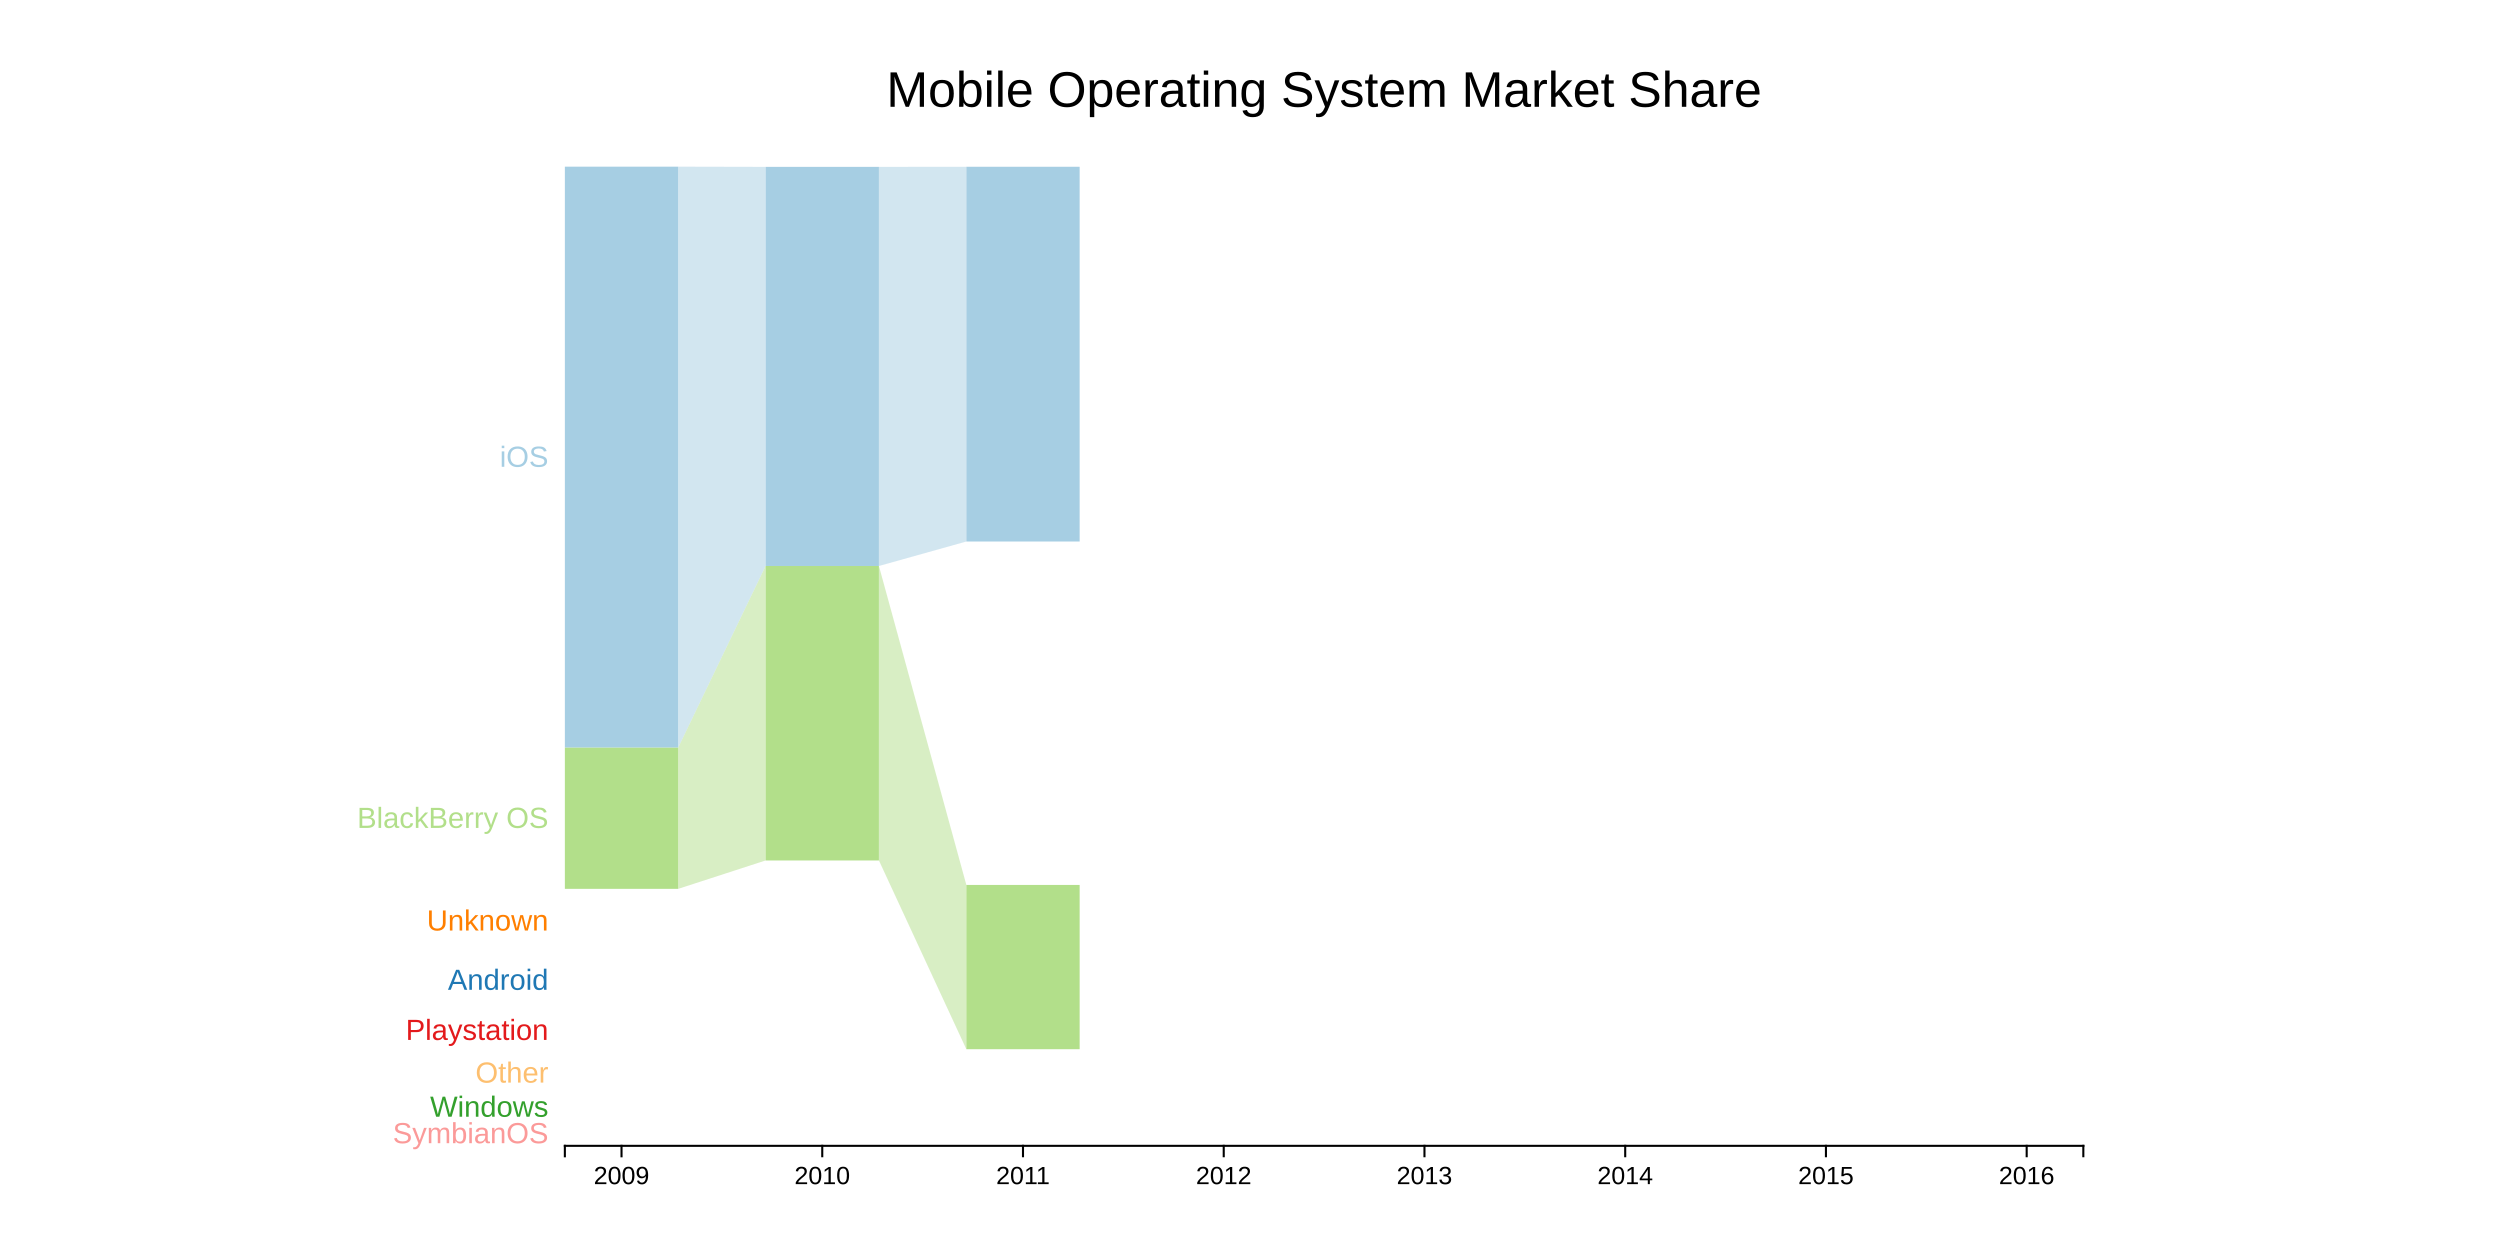
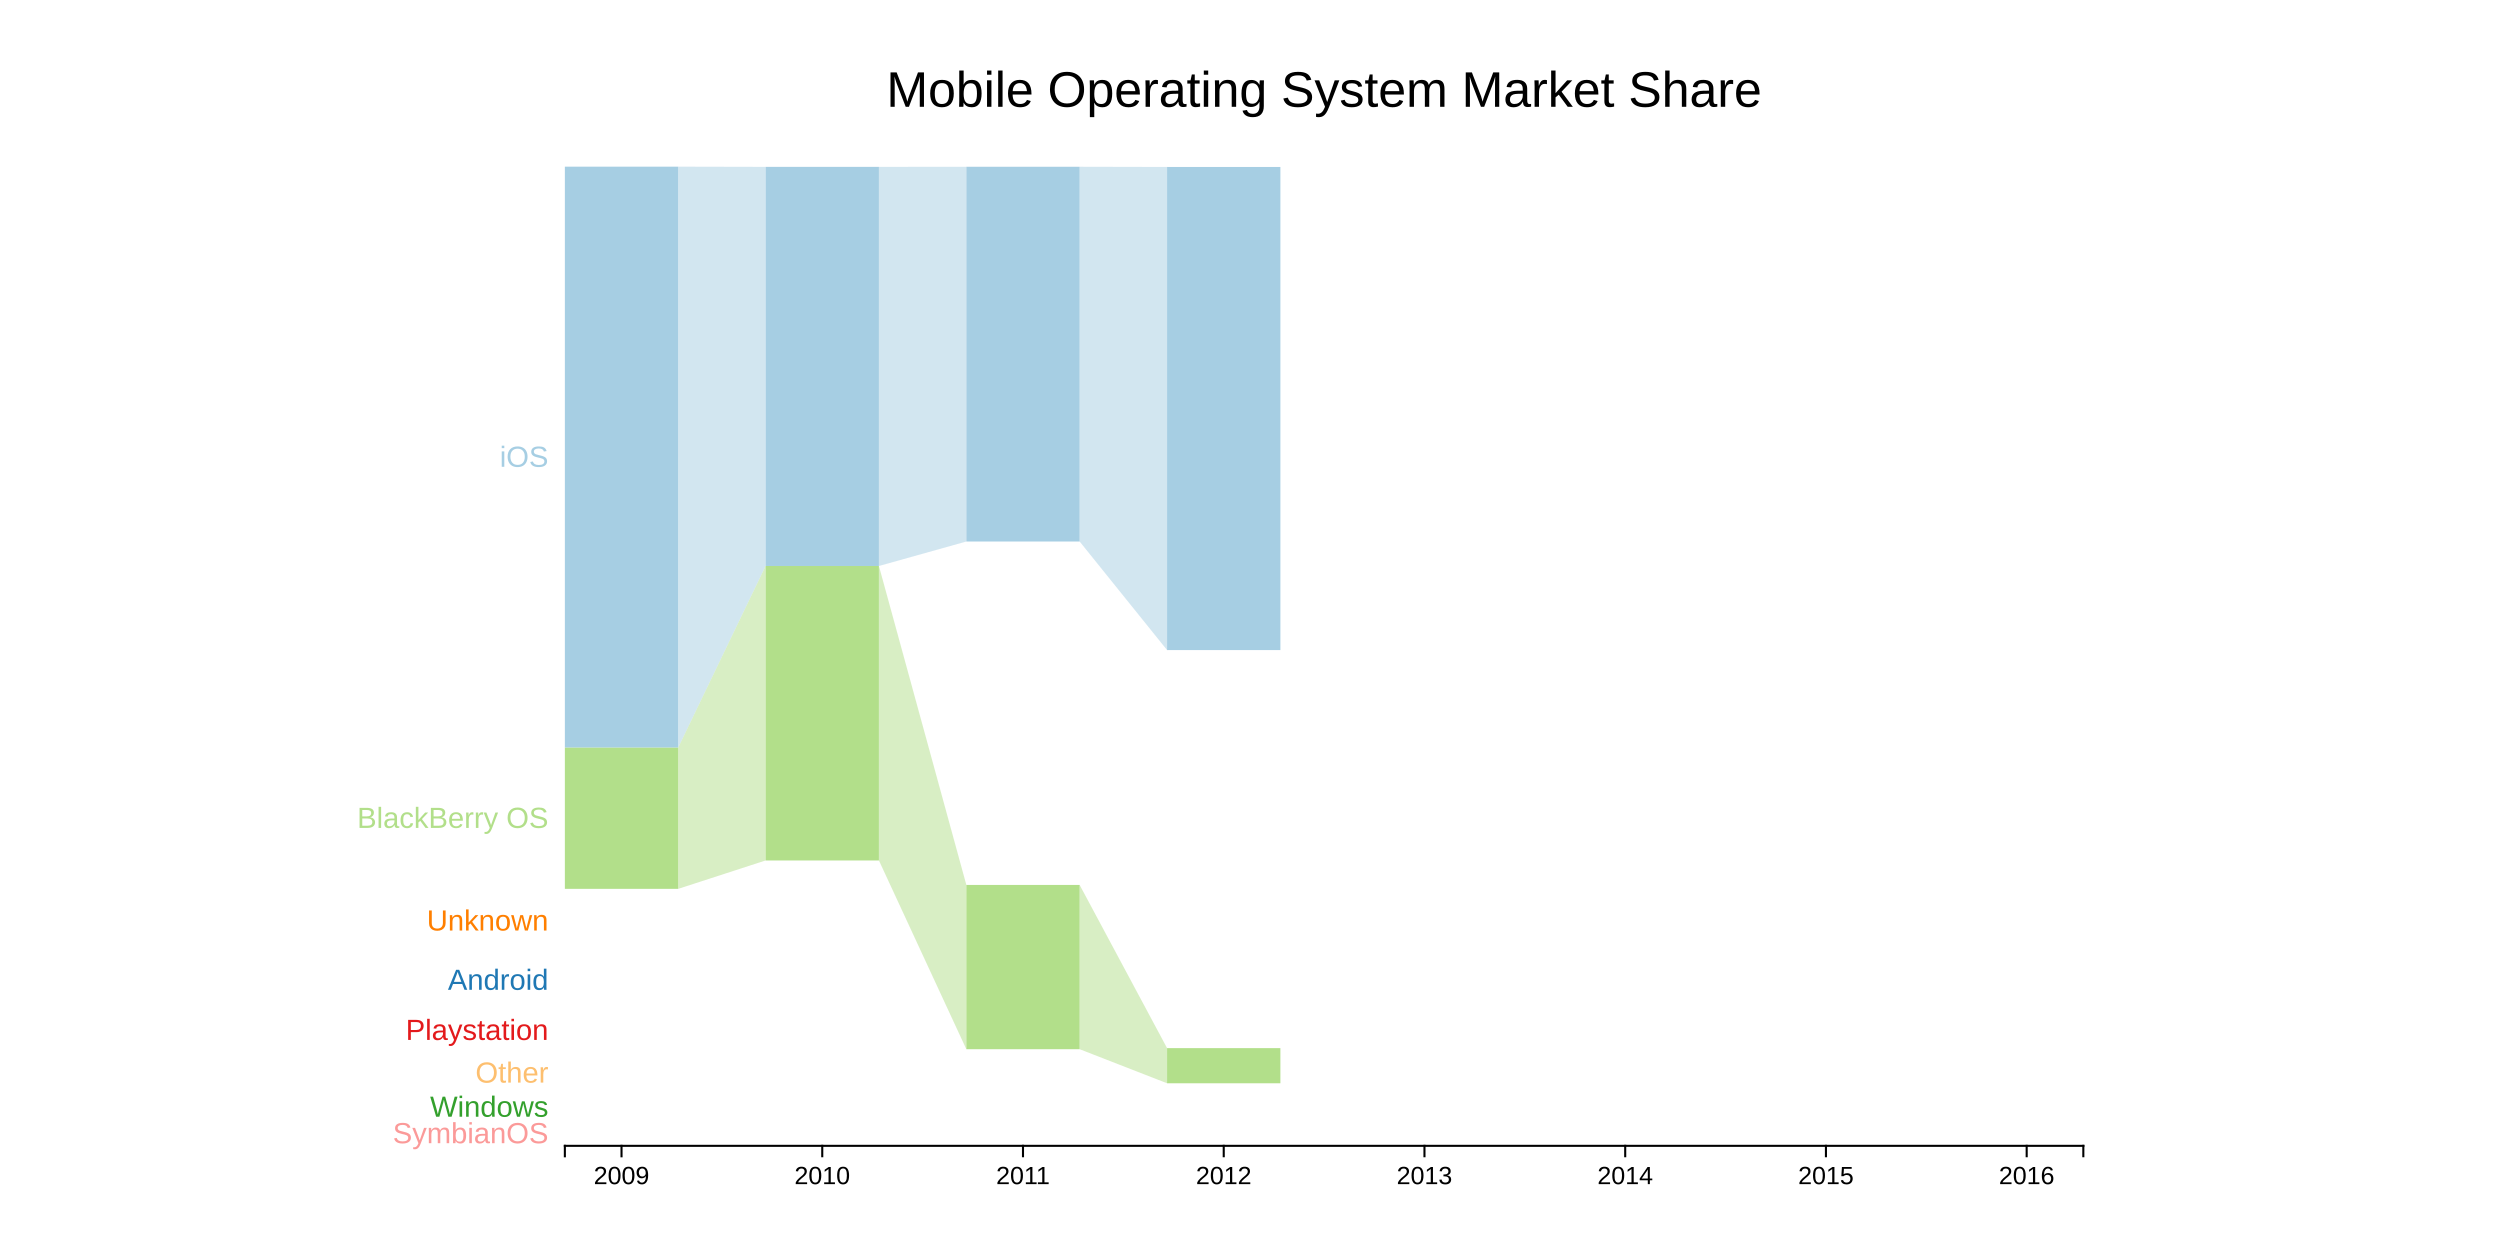
<svg xmlns="http://www.w3.org/2000/svg" id="visChart" x="0" y="0" width="900" height="450" viewBox="0 0 900 600" xml:space="preserve">
  <g id="chartContent" transform="translate(450,300)">
    <g transform="translate(0,0)">
      <g transform="translate(0,0)" />
      <g transform="translate(0,0)">
        <g transform="translate(0,0)">
          <g transform="translate(0,0)">
            <g transform="translate(0,0)">
              <path id="mark1" class=" mark Link1 link" d="M -274.476,58.889 L -274.471,-220.004 L -232.514,-219.906 L -232.515,-28.324 L -274.472,58.89 Z" data-datum="[{&quot;_TYPE&quot;:&quot;link&quot;,&quot;_MARKID&quot;:&quot;Link1&quot;,&quot;_x&quot;:-301.6702933854907,&quot;_y&quot;:80.55538908078387,&quot;_id&quot;:&quot;0&quot;,&quot;Year&quot;:&quot;2009&quot;,&quot;OS&quot;:&quot;iOS&quot;,&quot;Share&quot;:59.35},{&quot;_TYPE&quot;:&quot;link&quot;,&quot;_MARKID&quot;:&quot;Link1&quot;,&quot;_x&quot;:-205.31661882747406,&quot;_y&quot;:124.11567704409146,&quot;_id&quot;:&quot;8&quot;,&quot;Year&quot;:&quot;2010&quot;,&quot;OS&quot;:&quot;iOS&quot;,&quot;Share&quot;:40.77}]" stroke="none" stroke-width="1" stroke-linecap="round" stroke-linejoin="round" fill="rgb(166,206,227)" fill-opacity="0.5" text-anchor="start" />
              <path id="mark2" class=" mark Link1 link" d="M -178.122,-28.325 L -178.121,-219.906 L -136.156,-219.948 L -136.162,-40.07 L -178.118,-28.325 Z" data-datum="[{&quot;_TYPE&quot;:&quot;link&quot;,&quot;_MARKID&quot;:&quot;Link1&quot;,&quot;_x&quot;:-205.31661882747406,&quot;_y&quot;:124.11567704409146,&quot;_id&quot;:&quot;8&quot;,&quot;Year&quot;:&quot;2010&quot;,&quot;OS&quot;:&quot;iOS&quot;,&quot;Share&quot;:40.77},{&quot;_TYPE&quot;:&quot;link&quot;,&quot;_MARKID&quot;:&quot;Link1&quot;,&quot;_x&quot;:-108.96294426945741,&quot;_y&quot;:130.01299758281328,&quot;_id&quot;:&quot;16&quot;,&quot;Year&quot;:&quot;2011&quot;,&quot;OS&quot;:&quot;iOS&quot;,&quot;Share&quot;:38.28}]" stroke="none" stroke-width="1" stroke-linecap="round" stroke-linejoin="round" fill="rgb(166,206,227)" fill-opacity="0.5" text-anchor="start" />
+               <path id="mark3" class=" mark Link1 link" d="M -81.768,-40.073 L -81.767,-219.956 L -39.8,-219.86 L -39.801,12.044 L -81.773,-40.072 Z" data-datum="[{&quot;_TYPE&quot;:&quot;link&quot;,&quot;_MARKID&quot;:&quot;Link1&quot;,&quot;_x&quot;:-108.96294426945741,&quot;_y&quot;:130.01299758281328,&quot;_id&quot;:&quot;16&quot;,&quot;Year&quot;:&quot;2011&quot;,&quot;OS&quot;:&quot;iOS&quot;,&quot;Share&quot;:38.28},{&quot;_TYPE&quot;:&quot;link&quot;,&quot;_MARKID&quot;:&quot;Link1&quot;,&quot;_x&quot;:-12.609269711440728,&quot;_y&quot;:103.90971822616024,&quot;_id&quot;:&quot;24&quot;,&quot;Year&quot;:&quot;2012&quot;,&quot;OS&quot;:&quot;iOS&quot;,&quot;Share&quot;:49.35}]" stroke="none" stroke-width="1" stroke-linecap="round" stroke-linejoin="round" fill="rgb(166,206,227)" fill-opacity="0.5" text-anchor="start" />
            </g>
            <g transform="translate(0,0)">
              <path id="mark15" class=" mark Link1 link" d="M -274.476,126.65 L -274.48,58.888 L -232.515,-28.321 L -232.509,113.018 L -274.473,126.651 Z" data-datum="[{&quot;_TYPE&quot;:&quot;link&quot;,&quot;_MARKID&quot;:&quot;Link1&quot;,&quot;_x&quot;:-301.6702933854907,&quot;_y&quot;:-92.7694460353539,&quot;_id&quot;:&quot;2&quot;,&quot;Year&quot;:&quot;2009&quot;,&quot;OS&quot;:&quot;BlackBerry OS&quot;,&quot;Share&quot;:14.42},{&quot;_TYPE&quot;:&quot;link&quot;,&quot;_MARKID&quot;:&quot;Link1&quot;,&quot;_x&quot;:-205.31661882747406,&quot;_y&quot;:-42.34853019433021,&quot;_id&quot;:&quot;10&quot;,&quot;Year&quot;:&quot;2010&quot;,&quot;OS&quot;:&quot;BlackBerry OS&quot;,&quot;Share&quot;:30.08}]" stroke="none" stroke-width="1" stroke-linecap="round" stroke-linejoin="round" fill="rgb(178,223,138)" fill-opacity="0.5" text-anchor="start" />
              <path id="mark16" class=" mark Link1 link" d="M -178.122,113.022 L -178.117,-28.33 L -136.154,124.766 L -136.16,203.616 L -178.117,113.026 Z" data-datum="[{&quot;_TYPE&quot;:&quot;link&quot;,&quot;_MARKID&quot;:&quot;Link1&quot;,&quot;_x&quot;:-205.31661882747406,&quot;_y&quot;:-42.34853019433021,&quot;_id&quot;:&quot;10&quot;,&quot;Year&quot;:&quot;2010&quot;,&quot;OS&quot;:&quot;BlackBerry OS&quot;,&quot;Share&quot;:30.08},{&quot;_TYPE&quot;:&quot;link&quot;,&quot;_MARKID&quot;:&quot;Link1&quot;,&quot;_x&quot;:-108.96294426945741,&quot;_y&quot;:-164.1951609266456,&quot;_id&quot;:&quot;18&quot;,&quot;Year&quot;:&quot;2011&quot;,&quot;OS&quot;:&quot;BlackBerry OS&quot;,&quot;Share&quot;:16.78}]" stroke="none" stroke-width="1" stroke-linecap="round" stroke-linejoin="round" fill="rgb(178,223,138)" fill-opacity="0.5" text-anchor="start" />
+               <path id="mark17" class=" mark Link1 link" d="M -81.768,203.62 L -81.77,124.766 L -39.802,203.103 L -39.803,219.975 L -81.773,203.621 Z" data-datum="[{&quot;_TYPE&quot;:&quot;link&quot;,&quot;_MARKID&quot;:&quot;Link1&quot;,&quot;_x&quot;:-108.96294426945741,&quot;_y&quot;:-164.1951609266456,&quot;_id&quot;:&quot;18&quot;,&quot;Year&quot;:&quot;2011&quot;,&quot;OS&quot;:&quot;BlackBerry OS&quot;,&quot;Share&quot;:16.78},{&quot;_TYPE&quot;:&quot;link&quot;,&quot;_MARKID&quot;:&quot;Link1&quot;,&quot;_x&quot;:-12.609269711440728,&quot;_y&quot;:-211.53819234307744,&quot;_id&quot;:&quot;26&quot;,&quot;Year&quot;:&quot;2012&quot;,&quot;OS&quot;:&quot;BlackBerry OS&quot;,&quot;Share&quot;:3.59}]" stroke="none" stroke-width="1" stroke-linecap="round" stroke-linejoin="round" fill="rgb(178,223,138)" fill-opacity="0.5" text-anchor="start" />
            </g>
          </g>
        </g>
      </g>
      <g transform="translate(0,0)">
        <g transform="translate(0,0)">
          <g transform="translate(0,0)">
            <g transform="translate(0,0)" />
            <g transform="translate(0,0)">
              <g transform="translate(0,0)">
                <rect id="mark1001" class=" mark Shape1 rectangle" x="-328.865" y="-220" width="54.389" height="278.889" data-datum="{&quot;_TYPE&quot;:&quot;rectangle&quot;,&quot;_MARKID&quot;:&quot;Shape1&quot;,&quot;_x&quot;:-301.6702933854907,&quot;_y&quot;:80.55538908078387,&quot;_id&quot;:&quot;0&quot;,&quot;Year&quot;:&quot;2009&quot;,&quot;OS&quot;:&quot;iOS&quot;,&quot;Share&quot;:59.35}" stroke="none" stroke-width="1" stroke-linecap="round" stroke-linejoin="miter" fill="rgb(166,206,227)" fill-opacity="1" text-anchor="start" cursor="pointer" pointer-events="all" />
              </g>
              <g transform="translate(0,0)">
                <rect id="mark1003" class=" mark Shape1 rectangle" x="-328.865" y="58.889" width="54.389" height="67.76" data-datum="{&quot;_TYPE&quot;:&quot;rectangle&quot;,&quot;_MARKID&quot;:&quot;Shape1&quot;,&quot;_x&quot;:-301.6702933854907,&quot;_y&quot;:-92.7694460353539,&quot;_id&quot;:&quot;2&quot;,&quot;Year&quot;:&quot;2009&quot;,&quot;OS&quot;:&quot;BlackBerry OS&quot;,&quot;Share&quot;:14.42}" stroke="none" stroke-width="1" stroke-linecap="round" stroke-linejoin="miter" fill="rgb(178,223,138)" fill-opacity="1" text-anchor="start" cursor="pointer" pointer-events="all" />
              </g>
              <g transform="translate(0,0)">
                <rect id="mark1009" class=" mark Shape1 rectangle" x="-232.511" y="-219.906" width="54.389" height="191.581" data-datum="{&quot;_TYPE&quot;:&quot;rectangle&quot;,&quot;_MARKID&quot;:&quot;Shape1&quot;,&quot;_x&quot;:-205.31661882747406,&quot;_y&quot;:124.11567704409146,&quot;_id&quot;:&quot;8&quot;,&quot;Year&quot;:&quot;2010&quot;,&quot;OS&quot;:&quot;iOS&quot;,&quot;Share&quot;:40.77}" stroke="none" stroke-width="1" stroke-linecap="round" stroke-linejoin="miter" fill="rgb(166,206,227)" fill-opacity="1" text-anchor="start" cursor="pointer" pointer-events="all" />
              </g>
              <g transform="translate(0,0)">
                <rect id="mark1011" class=" mark Shape1 rectangle" x="-232.511" y="-28.325" width="54.389" height="141.348" data-datum="{&quot;_TYPE&quot;:&quot;rectangle&quot;,&quot;_MARKID&quot;:&quot;Shape1&quot;,&quot;_x&quot;:-205.31661882747406,&quot;_y&quot;:-42.34853019433021,&quot;_id&quot;:&quot;10&quot;,&quot;Year&quot;:&quot;2010&quot;,&quot;OS&quot;:&quot;BlackBerry OS&quot;,&quot;Share&quot;:30.08}" stroke="none" stroke-width="1" stroke-linecap="round" stroke-linejoin="miter" fill="rgb(178,223,138)" fill-opacity="1" text-anchor="start" cursor="pointer" pointer-events="all" />
              </g>
              <g transform="translate(0,0)">
                <rect id="mark1017" class=" mark Shape1 rectangle" x="-136.158" y="-219.953" width="54.389" height="179.88" data-datum="{&quot;_TYPE&quot;:&quot;rectangle&quot;,&quot;_MARKID&quot;:&quot;Shape1&quot;,&quot;_x&quot;:-108.96294426945741,&quot;_y&quot;:130.01299758281328,&quot;_id&quot;:&quot;16&quot;,&quot;Year&quot;:&quot;2011&quot;,&quot;OS&quot;:&quot;iOS&quot;,&quot;Share&quot;:38.28}" stroke="none" stroke-width="1" stroke-linecap="round" stroke-linejoin="miter" fill="rgb(166,206,227)" fill-opacity="1" text-anchor="start" cursor="pointer" pointer-events="all" />
              </g>
              <g transform="translate(0,0)">
                <rect id="mark1019" class=" mark Shape1 rectangle" x="-136.158" y="124.77" width="54.389" height="78.85" data-datum="{&quot;_TYPE&quot;:&quot;rectangle&quot;,&quot;_MARKID&quot;:&quot;Shape1&quot;,&quot;_x&quot;:-108.96294426945741,&quot;_y&quot;:-164.1951609266456,&quot;_id&quot;:&quot;18&quot;,&quot;Year&quot;:&quot;2011&quot;,&quot;OS&quot;:&quot;BlackBerry OS&quot;,&quot;Share&quot;:16.78}" stroke="none" stroke-width="1" stroke-linecap="round" stroke-linejoin="miter" fill="rgb(178,223,138)" fill-opacity="1" text-anchor="start" cursor="pointer" pointer-events="all" />
+               </g>
+               <g transform="translate(0,0)">
+                 <rect id="mark1025" class=" mark Shape1 rectangle" x="-39.804" y="-219.859" width="54.389" height="231.899" data-datum="{&quot;_TYPE&quot;:&quot;rectangle&quot;,&quot;_MARKID&quot;:&quot;Shape1&quot;,&quot;_x&quot;:-12.609269711440728,&quot;_y&quot;:103.90971822616024,&quot;_id&quot;:&quot;24&quot;,&quot;Year&quot;:&quot;2012&quot;,&quot;OS&quot;:&quot;iOS&quot;,&quot;Share&quot;:49.35}" stroke="none" stroke-width="1" stroke-linecap="round" stroke-linejoin="miter" fill="rgb(166,206,227)" fill-opacity="1" text-anchor="start" cursor="pointer" pointer-events="all" />
+               </g>
+               <g transform="translate(0,0)">
+                 <rect id="mark1027" class=" mark Shape1 rectangle" x="-39.804" y="203.103" width="54.389" height="16.87" data-datum="{&quot;_TYPE&quot;:&quot;rectangle&quot;,&quot;_MARKID&quot;:&quot;Shape1&quot;,&quot;_x&quot;:-12.609269711440728,&quot;_y&quot;:-211.53819234307744,&quot;_id&quot;:&quot;26&quot;,&quot;Year&quot;:&quot;2012&quot;,&quot;OS&quot;:&quot;BlackBerry OS&quot;,&quot;Share&quot;:3.59}" stroke="none" stroke-width="1" stroke-linecap="round" stroke-linejoin="miter" fill="rgb(178,223,138)" fill-opacity="1" text-anchor="start" cursor="pointer" pointer-events="all" />
              </g>
            </g>
            <g transform="translate(0,0)" class="axis" data-datum="{&quot;_TYPE&quot;:&quot;axis&quot;,&quot;type&quot;:&quot;y&quot;,&quot;position&quot;:&quot;OS&quot;}">
              <g transform="translate(0,0)">
                <g transform="translate(-328.8649,-80.55539)">
                  <text id="mark2001" class=" mark axis-label" x="-31.241" y="4.623" data-datum="{&quot;_TYPE&quot;:&quot;text&quot;,&quot;_MARKID&quot;:&quot;Text1&quot;,&quot;_x&quot;:-301.6702933854907,&quot;_y&quot;:80.55538908078387,&quot;_id&quot;:&quot;0&quot;,&quot;Year&quot;:&quot;2009&quot;,&quot;OS&quot;:&quot;iOS&quot;,&quot;Share&quot;:59.35}" stroke="none" stroke-width="1" stroke-linecap="round" stroke-linejoin="round" fill="rgb(166,206,227)" fill-opacity="1" text-anchor="start" font-family="Arial" font-size="14px">iOS</text>
                </g>
              </g>
              <g transform="translate(0,0)">
                <g transform="translate(-328.8649,170.4919)">
                  <text id="mark2002" class=" mark axis-label" x="-56.158" y="4.623" data-datum="{&quot;_TYPE&quot;:&quot;text&quot;,&quot;_MARKID&quot;:&quot;Text1&quot;,&quot;_x&quot;:-301.6702933854907,&quot;_y&quot;:-170.49190158153579,&quot;_id&quot;:&quot;1&quot;,&quot;Year&quot;:&quot;2009&quot;,&quot;OS&quot;:&quot;Android&quot;,&quot;Share&quot;:5.58}" stroke="none" stroke-width="1" stroke-linecap="round" stroke-linejoin="round" fill="rgb(31,120,180)" fill-opacity="1" text-anchor="start" font-family="Arial" font-size="14px">Android</text>
                </g>
              </g>
              <g transform="translate(0,0)">
                <g transform="translate(-328.8649,92.76945)">
                  <text id="mark2003" class=" mark axis-label" x="-99.703" y="4.623" data-datum="{&quot;_TYPE&quot;:&quot;text&quot;,&quot;_MARKID&quot;:&quot;Text1&quot;,&quot;_x&quot;:-301.6702933854907,&quot;_y&quot;:-92.7694460353539,&quot;_id&quot;:&quot;2&quot;,&quot;Year&quot;:&quot;2009&quot;,&quot;OS&quot;:&quot;BlackBerry OS&quot;,&quot;Share&quot;:14.42}" stroke="none" stroke-width="1" stroke-linecap="round" stroke-linejoin="round" fill="rgb(178,223,138)" fill-opacity="1" text-anchor="start" font-family="Arial" font-size="14px">BlackBerry OS</text>
                </g>
              </g>
              <g transform="translate(0,0)">
                <g transform="translate(-328.8649,231.4152)">
                  <text id="mark2004" class=" mark axis-label" x="-64.697" y="4.623" data-datum="{&quot;_TYPE&quot;:&quot;text&quot;,&quot;_MARKID&quot;:&quot;Text1&quot;,&quot;_x&quot;:-301.6702933854907,&quot;_y&quot;:-231.4152169476935,&quot;_id&quot;:&quot;3&quot;,&quot;Year&quot;:&quot;2009&quot;,&quot;OS&quot;:&quot;Windows&quot;,&quot;Share&quot;:2.91}" stroke="none" stroke-width="1" stroke-linecap="round" stroke-linejoin="round" fill="rgb(51,160,44)" fill-opacity="1" text-anchor="start" font-family="Arial" font-size="14px">Windows</text>
                </g>
              </g>
              <g transform="translate(0,0)">
                <g transform="translate(-328.8649,244.1262)">
                  <text id="mark2005" class=" mark axis-label" x="-82.6" y="4.623" data-datum="{&quot;_TYPE&quot;:&quot;text&quot;,&quot;_MARKID&quot;:&quot;Text1&quot;,&quot;_x&quot;:-301.6702933854907,&quot;_y&quot;:-244.1261747622293,&quot;_id&quot;:&quot;4&quot;,&quot;Year&quot;:&quot;2009&quot;,&quot;OS&quot;:&quot;SymbianOS&quot;,&quot;Share&quot;:2.5}" stroke="none" stroke-width="1" stroke-linecap="round" stroke-linejoin="round" fill="rgb(251,154,153)" fill-opacity="1" text-anchor="start" font-family="Arial" font-size="14px">SymbianOS</text>
                </g>
              </g>
              <g transform="translate(0,0)">
                <g transform="translate(-328.8649,194.5511)">
                  <text id="mark2006" class=" mark axis-label" x="-76.386" y="4.623" data-datum="{&quot;_TYPE&quot;:&quot;text&quot;,&quot;_MARKID&quot;:&quot;Text1&quot;,&quot;_x&quot;:-301.6702933854907,&quot;_y&quot;:-194.5510897554446,&quot;_id&quot;:&quot;5&quot;,&quot;Year&quot;:&quot;2009&quot;,&quot;OS&quot;:&quot;Playstation&quot;,&quot;Share&quot;:4.66}" stroke="none" stroke-width="1" stroke-linecap="round" stroke-linejoin="round" fill="rgb(227,26,28)" fill-opacity="1" text-anchor="start" font-family="Arial" font-size="14px">Playstation</text>
                </g>
              </g>
              <g transform="translate(0,0)">
                <g transform="translate(-328.8649,215.039)">
                  <text id="mark2007" class=" mark axis-label" x="-42.917" y="4.623" data-datum="{&quot;_TYPE&quot;:&quot;text&quot;,&quot;_MARKID&quot;:&quot;Text1&quot;,&quot;_x&quot;:-301.6702933854907,&quot;_y&quot;:-215.03899218478878,&quot;_id&quot;:&quot;6&quot;,&quot;Year&quot;:&quot;2009&quot;,&quot;OS&quot;:&quot;Other&quot;,&quot;Share&quot;:4.06}" stroke="none" stroke-width="1" stroke-linecap="round" stroke-linejoin="round" fill="rgb(253,191,111)" fill-opacity="1" text-anchor="start" font-family="Arial" font-size="14px">Other</text>
                </g>
              </g>
              <g transform="translate(0,0)">
                <g transform="translate(-328.8649,142.0156)">
                  <text id="mark2008" class=" mark axis-label" x="-66.269" y="4.623" data-datum="{&quot;_TYPE&quot;:&quot;text&quot;,&quot;_MARKID&quot;:&quot;Text1&quot;,&quot;_x&quot;:-301.6702933854907,&quot;_y&quot;:-142.01559682882345,&quot;_id&quot;:&quot;7&quot;,&quot;Year&quot;:&quot;2009&quot;,&quot;OS&quot;:&quot;Unknown&quot;,&quot;Share&quot;:6.54}" stroke="none" stroke-width="1" stroke-linecap="round" stroke-linejoin="round" fill="rgb(255,127,0)" fill-opacity="1" text-anchor="start" font-family="Arial" font-size="14px">Unknown</text>
                </g>
              </g>
            </g>
          </g>
          <g transform="translate(0,0)">
            <g transform="translate(0,0)" class="axis" data-datum="{&quot;_TYPE&quot;:&quot;axis&quot;,&quot;type&quot;:&quot;x&quot;,&quot;position&quot;:&quot;Year&quot;}">
              <path id="mark3001" class=" mark axis-domain" d="M -328.865,250 L 399.999,250.003" data-datum="{&quot;_TYPE&quot;:&quot;axis-domain&quot;}" stroke="rgb(0,0,0)" stroke-width="1" stroke-linecap="square" stroke-linejoin="round" fill="none" fill-opacity="1" text-anchor="start" />
              <path id="mark4001" class=" mark axis-tick" d="M -301.67,250 L -301.666,255.003" data-datum="{&quot;_TYPE&quot;:&quot;axis-tick&quot;,&quot;text&quot;:&quot;2009&quot;}" stroke="rgb(0,0,0)" stroke-width="1" stroke-linecap="square" stroke-linejoin="round" fill="none" fill-opacity="1" text-anchor="start" />
              <path id="mark4002" class=" mark axis-tick" d="M -205.317,250 L -205.32,254.998" data-datum="{&quot;_TYPE&quot;:&quot;axis-tick&quot;,&quot;text&quot;:&quot;2010&quot;}" stroke="rgb(0,0,0)" stroke-width="1" stroke-linecap="square" stroke-linejoin="round" fill="none" fill-opacity="1" text-anchor="start" />
              <path id="mark4003" class=" mark axis-tick" d="M -108.963,250 L -108.964,254.996" data-datum="{&quot;_TYPE&quot;:&quot;axis-tick&quot;,&quot;text&quot;:&quot;2011&quot;}" stroke="rgb(0,0,0)" stroke-width="1" stroke-linecap="square" stroke-linejoin="round" fill="none" fill-opacity="1" text-anchor="start" />
              <path id="mark4004" class=" mark axis-tick" d="M -12.609,250 L -12.607,255" data-datum="{&quot;_TYPE&quot;:&quot;axis-tick&quot;,&quot;text&quot;:&quot;2012&quot;}" stroke="rgb(0,0,0)" stroke-width="1" stroke-linecap="square" stroke-linejoin="round" fill="none" fill-opacity="1" text-anchor="start" />
              <path id="mark4005" class=" mark axis-tick" d="M 83.744,250 L 83.744,254.997" data-datum="{&quot;_TYPE&quot;:&quot;axis-tick&quot;,&quot;text&quot;:&quot;2013&quot;}" stroke="rgb(0,0,0)" stroke-width="1" stroke-linecap="square" stroke-linejoin="round" fill="none" fill-opacity="1" text-anchor="start" />
              <path id="mark4006" class=" mark axis-tick" d="M 180.098,250 L 180.101,254.998" data-datum="{&quot;_TYPE&quot;:&quot;axis-tick&quot;,&quot;text&quot;:&quot;2014&quot;}" stroke="rgb(0,0,0)" stroke-width="1" stroke-linecap="square" stroke-linejoin="round" fill="none" fill-opacity="1" text-anchor="start" />
              <path id="mark4007" class=" mark axis-tick" d="M 276.452,250 L 276.451,254.997" data-datum="{&quot;_TYPE&quot;:&quot;axis-tick&quot;,&quot;text&quot;:&quot;2015&quot;}" stroke="rgb(0,0,0)" stroke-width="1" stroke-linecap="square" stroke-linejoin="round" fill="none" fill-opacity="1" text-anchor="start" />
              <path id="mark4008" class=" mark axis-tick" d="M 372.805,250 L 372.81,255.002" data-datum="{&quot;_TYPE&quot;:&quot;axis-tick&quot;,&quot;text&quot;:&quot;2016&quot;}" stroke="rgb(0,0,0)" stroke-width="1" stroke-linecap="square" stroke-linejoin="round" fill="none" fill-opacity="1" text-anchor="start" />
              <path id="mark3002" class=" mark axis-domain" d="M -328.865,250 L -328.868,255.004" data-datum="{&quot;_TYPE&quot;:&quot;axis-domain&quot;}" stroke="rgb(0,0,0)" stroke-width="1" stroke-linecap="square" stroke-linejoin="round" fill="none" fill-opacity="1" text-anchor="start" />
              <path id="mark3003" class=" mark axis-domain" d="M 400,250 L 399.996,255.002" data-datum="{&quot;_TYPE&quot;:&quot;axis-domain&quot;}" stroke="rgb(0,0,0)" stroke-width="1" stroke-linecap="square" stroke-linejoin="round" fill="none" fill-opacity="1" text-anchor="start" />
              <g transform="translate(-301.6703,258)">
                <text id="mark5001" class=" mark axis-label" x="-13.348" y="10.396" data-datum="{&quot;_TYPE&quot;:&quot;axis-label&quot;,&quot;text&quot;:&quot;2009&quot;}" stroke="none" stroke-width="1" stroke-linecap="round" stroke-linejoin="round" fill="rgb(0,0,0)" fill-opacity="1" text-anchor="start" font-family="Arial" font-size="12px">2009</text>
              </g>
              <g transform="translate(-205.3166,258)">
                <text id="mark5002" class=" mark axis-label" x="-13.348" y="10.396" data-datum="{&quot;_TYPE&quot;:&quot;axis-label&quot;,&quot;text&quot;:&quot;2010&quot;}" stroke="none" stroke-width="1" stroke-linecap="round" stroke-linejoin="round" fill="rgb(0,0,0)" fill-opacity="1" text-anchor="start" font-family="Arial" font-size="12px">2010</text>
              </g>
              <g transform="translate(-108.9629,258)">
                <text id="mark5003" class=" mark axis-label" x="-12.902" y="10.396" data-datum="{&quot;_TYPE&quot;:&quot;axis-label&quot;,&quot;text&quot;:&quot;2011&quot;}" stroke="none" stroke-width="1" stroke-linecap="round" stroke-linejoin="round" fill="rgb(0,0,0)" fill-opacity="1" text-anchor="start" font-family="Arial" font-size="12px">2011</text>
              </g>
              <g transform="translate(-12.60927,258)">
                <text id="mark5004" class=" mark axis-label" x="-13.348" y="10.396" data-datum="{&quot;_TYPE&quot;:&quot;axis-label&quot;,&quot;text&quot;:&quot;2012&quot;}" stroke="none" stroke-width="1" stroke-linecap="round" stroke-linejoin="round" fill="rgb(0,0,0)" fill-opacity="1" text-anchor="start" font-family="Arial" font-size="12px">2012</text>
              </g>
              <g transform="translate(83.7444,258)">
                <text id="mark5005" class=" mark axis-label" x="-13.348" y="10.396" data-datum="{&quot;_TYPE&quot;:&quot;axis-label&quot;,&quot;text&quot;:&quot;2013&quot;}" stroke="none" stroke-width="1" stroke-linecap="round" stroke-linejoin="round" fill="rgb(0,0,0)" fill-opacity="1" text-anchor="start" font-family="Arial" font-size="12px">2013</text>
              </g>
              <g transform="translate(180.0981,258)">
                <text id="mark5006" class=" mark axis-label" x="-13.348" y="10.396" data-datum="{&quot;_TYPE&quot;:&quot;axis-label&quot;,&quot;text&quot;:&quot;2014&quot;}" stroke="none" stroke-width="1" stroke-linecap="round" stroke-linejoin="round" fill="rgb(0,0,0)" fill-opacity="1" text-anchor="start" font-family="Arial" font-size="12px">2014</text>
              </g>
              <g transform="translate(276.4518,258)">
                <text id="mark5007" class=" mark axis-label" x="-13.348" y="10.396" data-datum="{&quot;_TYPE&quot;:&quot;axis-label&quot;,&quot;text&quot;:&quot;2015&quot;}" stroke="none" stroke-width="1" stroke-linecap="round" stroke-linejoin="round" fill="rgb(0,0,0)" fill-opacity="1" text-anchor="start" font-family="Arial" font-size="12px">2015</text>
              </g>
              <g transform="translate(372.8054,258)">
                <text id="mark5008" class=" mark axis-label" x="-13.348" y="10.396" data-datum="{&quot;_TYPE&quot;:&quot;axis-label&quot;,&quot;text&quot;:&quot;2016&quot;}" stroke="none" stroke-width="1" stroke-linecap="round" stroke-linejoin="round" fill="rgb(0,0,0)" fill-opacity="1" text-anchor="start" font-family="Arial" font-size="12px">2016</text>
              </g>
            </g>
          </g>
        </g>
      </g>
      <g transform="translate(0,0)">
        <g transform="translate(35.56757,-300)">
          <text id="mark6001" class=" mark title" data-datum="{}" x="-210.088" y="51.255" stroke="none" stroke-width="1" stroke-linecap="round" stroke-linejoin="round" fill="rgb(0,0,0)" fill-opacity="1" text-anchor="start" font-family="Arial" font-size="24px">Mobile Operating System Market Share</text>
        </g>
      </g>
    </g>
  </g>
</svg>
